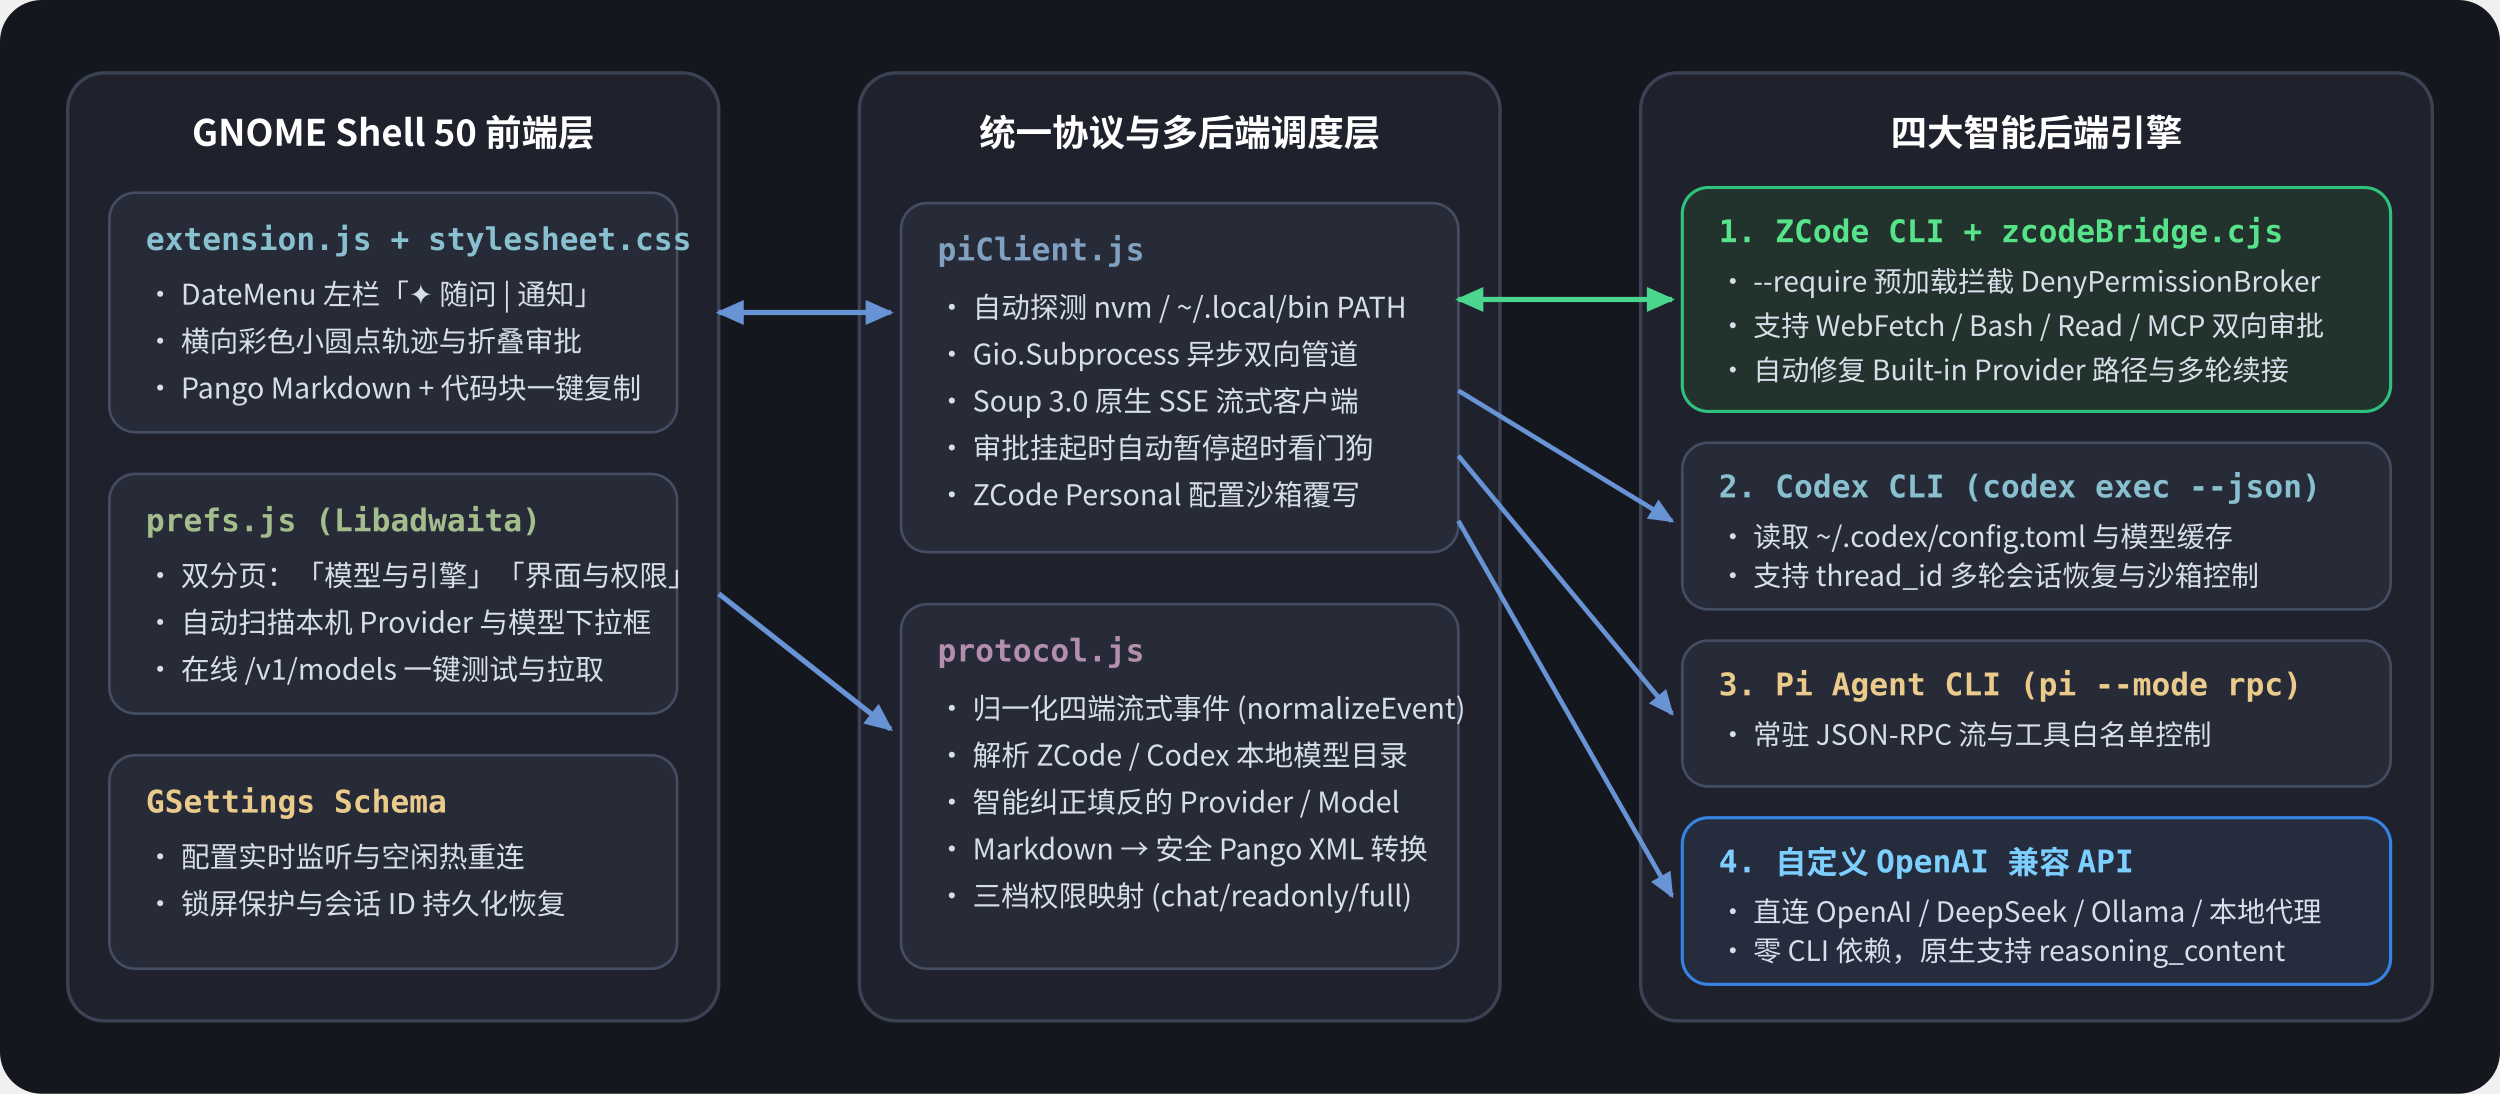
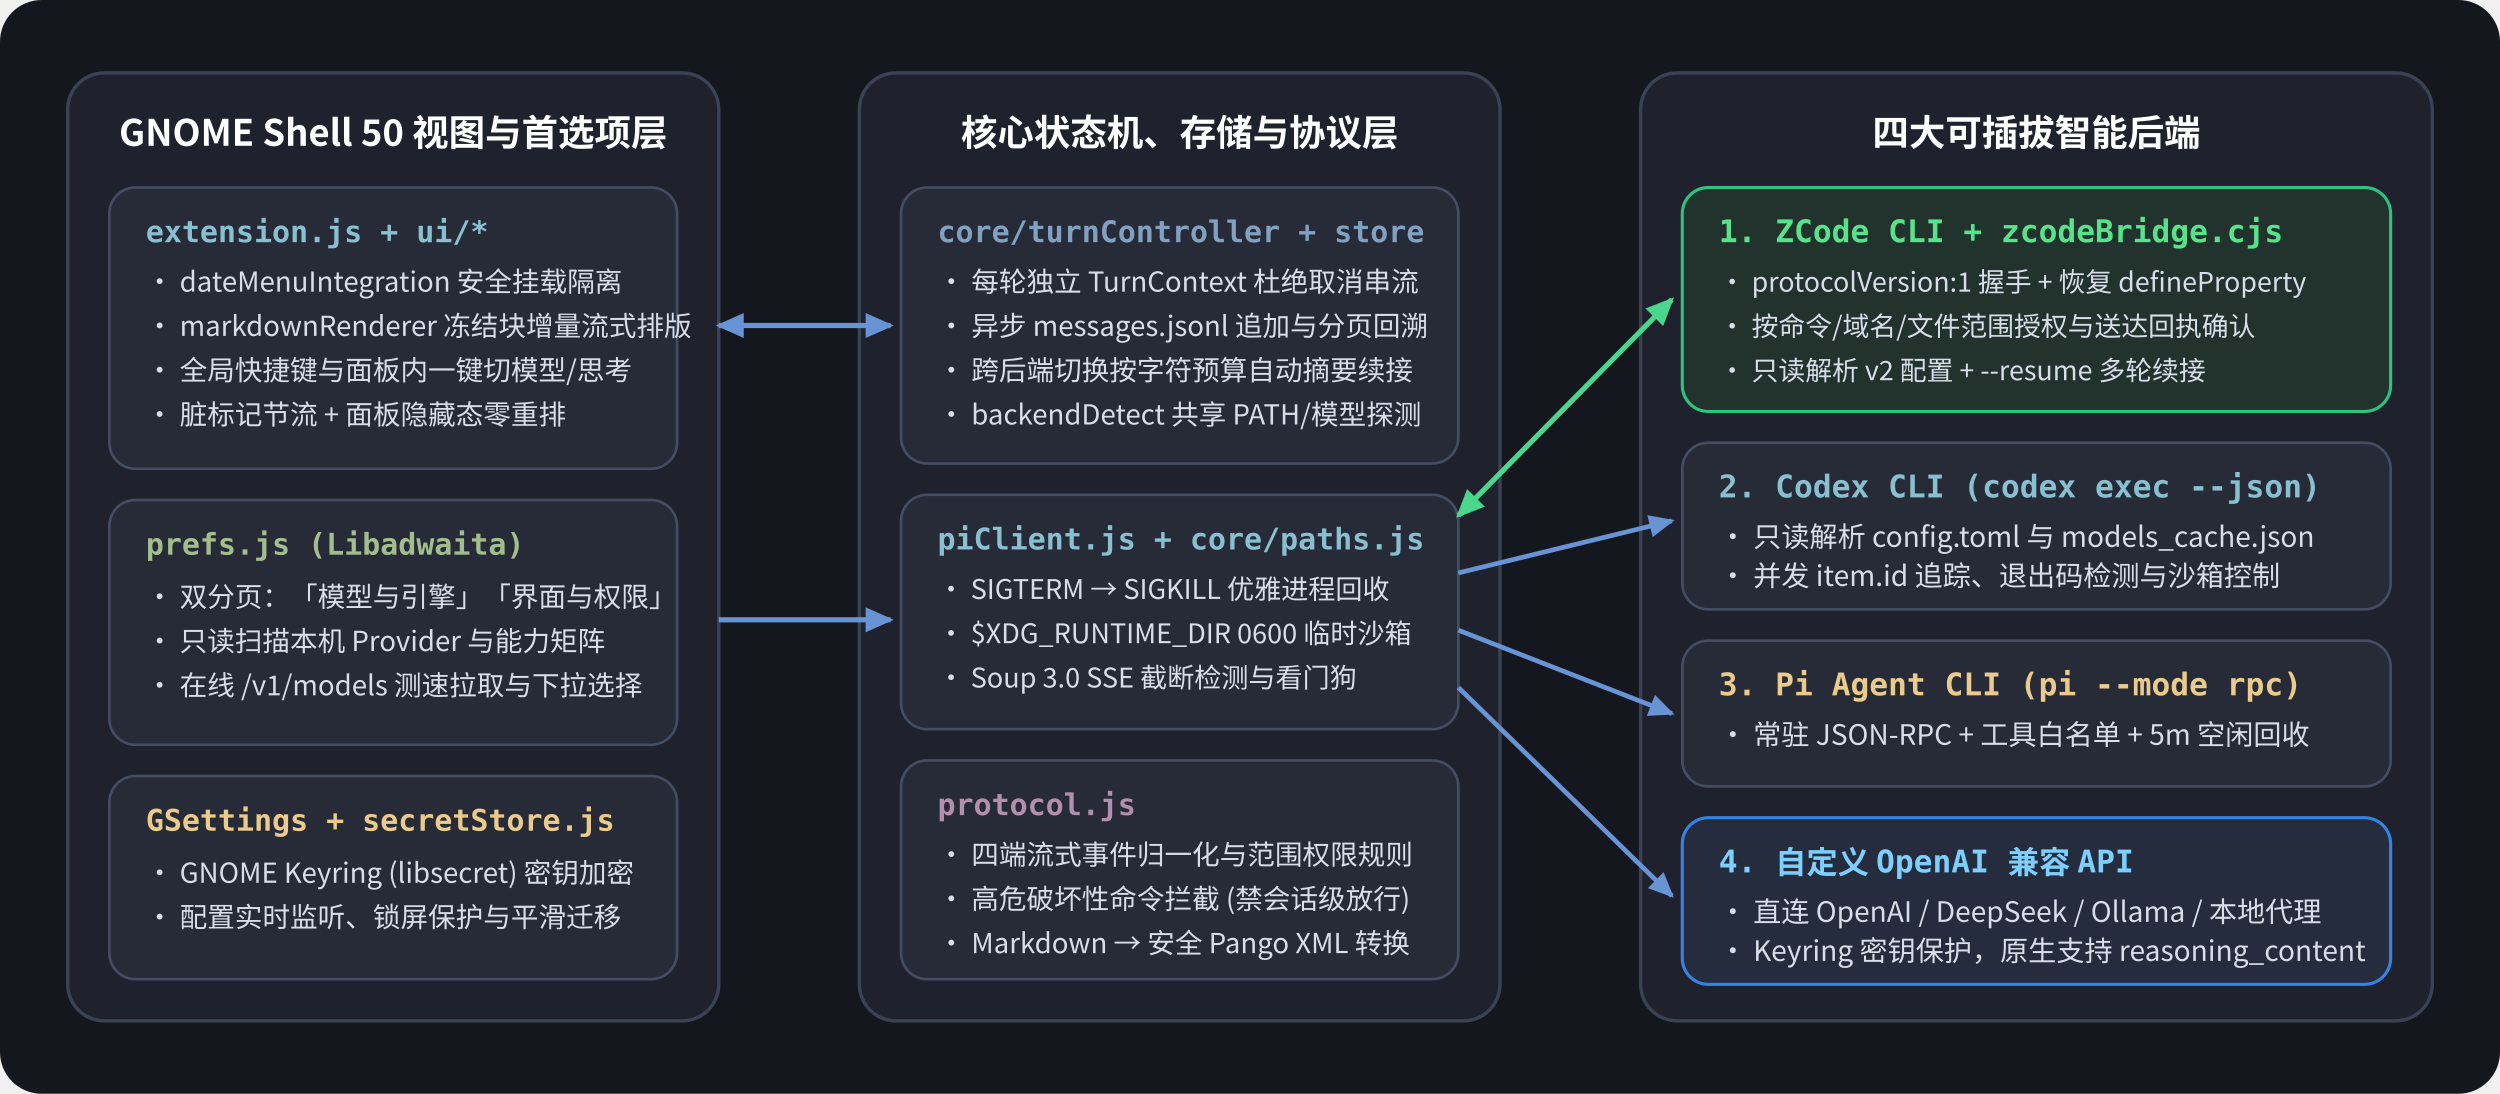
<svg xmlns="http://www.w3.org/2000/svg" viewBox="0 0 960 420" width="100%" height="100%">
  <defs>
    <marker id="arrow" viewBox="0 0 10 10" refX="8" refY="5" markerWidth="6" markerHeight="6" orient="auto-start-reverse">
      <path d="M 0 1 L 9 5 L 0 9 z" fill="#6893d4" />
    </marker>
    <marker id="arrowGreen" viewBox="0 0 10 10" refX="8" refY="5" markerWidth="6" markerHeight="6" orient="auto-start-reverse">
      <path d="M 0 1 L 9 5 L 0 9 z" fill="#4ad68d" />
    </marker>
  </defs>
  <rect width="960" height="420" rx="16" fill="#15171f" />
  <rect x="26" y="28" width="250" height="364" rx="14" fill="#1f222d" stroke="#3b4254" stroke-width="1.3" />
-   <text x="151" y="56" fill="#ffffff" font-family="Noto Sans CJK SC, sans-serif" font-size="14" font-weight="700" text-anchor="middle">GNOME Shell 50 前端层</text>
-   <rect x="42" y="74" width="218" height="92" rx="10" fill="#272b38" stroke="#454d63" stroke-width="1" />
-   <text x="56" y="96" fill="#88c0d0" font-family="JetBrains Mono, monospace" font-size="12" font-weight="700">extension.js + stylesheet.css</text>
-   <text x="56" y="117" fill="#d8dee9" font-family="Noto Sans CJK SC, sans-serif" font-size="11">• DateMenu 左栏「✦ 随问 | 通知」</text>
-   <text x="56" y="135" fill="#d8dee9" font-family="Noto Sans CJK SC, sans-serif" font-size="11">• 横向彩色小圆点轨迹与折叠审批</text>
-   <text x="56" y="153" fill="#d8dee9" font-family="Noto Sans CJK SC, sans-serif" font-size="11">• Pango Markdown + 代码块一键复制</text>
-   <rect x="42" y="182" width="218" height="92" rx="10" fill="#272b38" stroke="#454d63" stroke-width="1" />
-   <text x="56" y="204" fill="#a3be8c" font-family="JetBrains Mono, monospace" font-size="12" font-weight="700">prefs.js (Libadwaita)</text>
-   <text x="56" y="225" fill="#d8dee9" font-family="Noto Sans CJK SC, sans-serif" font-size="11">• 双分页：「模型与引擎」「界面与权限」</text>
-   <text x="56" y="243" fill="#d8dee9" font-family="Noto Sans CJK SC, sans-serif" font-size="11">• 自动扫描本机 Provider 与模型下拉框</text>
-   <text x="56" y="261" fill="#d8dee9" font-family="Noto Sans CJK SC, sans-serif" font-size="11">• 在线 /v1/models 一键测试与拉取</text>
-   <rect x="42" y="290" width="218" height="82" rx="10" fill="#272b38" stroke="#454d63" stroke-width="1" />
-   <text x="56" y="312" fill="#ebcb8b" font-family="JetBrains Mono, monospace" font-size="12" font-weight="700">GSettings Schema</text>
-   <text x="56" y="333" fill="#d8dee9" font-family="Noto Sans CJK SC, sans-serif" font-size="11">• 配置实时监听与空闲热重连</text>
-   <text x="56" y="351" fill="#d8dee9" font-family="Noto Sans CJK SC, sans-serif" font-size="11">• 锁屏保护与会话 ID 持久化恢复</text>
+   <text x="151" y="56" fill="#ffffff" font-family="Noto Sans CJK SC, sans-serif" font-size="14" font-weight="700" text-anchor="middle">GNOME Shell 50 视图与首选项层</text>
+   <rect x="42" y="72" width="218" height="108" rx="10" fill="#272b38" stroke="#454d63" stroke-width="1" />
+   <text x="56" y="93" fill="#88c0d0" font-family="JetBrains Mono, monospace" font-size="11.5" font-weight="700">extension.js + ui/*</text>
+   <text x="56" y="112" fill="#d8dee9" font-family="Noto Sans CJK SC, sans-serif" font-size="10.6">• dateMenuIntegration 安全挂载隔离</text>
+   <text x="56" y="129" fill="#d8dee9" font-family="Noto Sans CJK SC, sans-serif" font-size="10.6">• markdownRenderer 冻结块增量流式排版</text>
+   <text x="56" y="146" fill="#d8dee9" font-family="Noto Sans CJK SC, sans-serif" font-size="10.6">• 全局快捷键与面板内一键切模型/思考</text>
+   <text x="56" y="163" fill="#d8dee9" font-family="Noto Sans CJK SC, sans-serif" font-size="10.6">• 脏标记节流 + 面板隐藏态零重排</text>
+   <rect x="42" y="192" width="218" height="94" rx="10" fill="#272b38" stroke="#454d63" stroke-width="1" />
+   <text x="56" y="213" fill="#a3be8c" font-family="JetBrains Mono, monospace" font-size="11.5" font-weight="700">prefs.js (Libadwaita)</text>
+   <text x="56" y="233" fill="#d8dee9" font-family="Noto Sans CJK SC, sans-serif" font-size="10.6">• 双分页：「模型与引擎」「界面与权限」</text>
+   <text x="56" y="250" fill="#d8dee9" font-family="Noto Sans CJK SC, sans-serif" font-size="10.6">• 只读扫描本机 Provider 与能力矩阵</text>
+   <text x="56" y="267" fill="#d8dee9" font-family="Noto Sans CJK SC, sans-serif" font-size="10.6">• 在线 /v1/models 测速拉取与下拉选择</text>
+   <rect x="42" y="298" width="218" height="78" rx="10" fill="#272b38" stroke="#454d63" stroke-width="1" />
+   <text x="56" y="319" fill="#ebcb8b" font-family="JetBrains Mono, monospace" font-size="11.5" font-weight="700">GSettings + secretStore.js</text>
+   <text x="56" y="339" fill="#d8dee9" font-family="Noto Sans CJK SC, sans-serif" font-size="10.6">• GNOME Keyring (libsecret) 密钥加密</text>
+   <text x="56" y="356" fill="#d8dee9" font-family="Noto Sans CJK SC, sans-serif" font-size="10.6">• 配置实时监听、锁屏保护与平滑迁移</text>
  <rect x="330" y="28" width="246" height="364" rx="14" fill="#1f222d" stroke="#3b4254" stroke-width="1.3" />
-   <text x="453" y="56" fill="#ffffff" font-family="Noto Sans CJK SC, sans-serif" font-size="14" font-weight="700" text-anchor="middle">统一协议与多后端调度层</text>
-   <rect x="346" y="78" width="214" height="134" rx="10" fill="#272b38" stroke="#454d63" stroke-width="1" />
-   <text x="360" y="100" fill="#81a1c1" font-family="JetBrains Mono, monospace" font-size="12" font-weight="700">piClient.js</text>
-   <text x="360" y="122" fill="#d8dee9" font-family="Noto Sans CJK SC, sans-serif" font-size="11">• 自动探测 nvm / ~/.local/bin PATH</text>
-   <text x="360" y="140" fill="#d8dee9" font-family="Noto Sans CJK SC, sans-serif" font-size="11">• Gio.Subprocess 异步双向管道</text>
-   <text x="360" y="158" fill="#d8dee9" font-family="Noto Sans CJK SC, sans-serif" font-size="11">• Soup 3.0 原生 SSE 流式客户端</text>
-   <text x="360" y="176" fill="#d8dee9" font-family="Noto Sans CJK SC, sans-serif" font-size="11">• 审批挂起时自动暂停超时看门狗</text>
-   <text x="360" y="194" fill="#d8dee9" font-family="Noto Sans CJK SC, sans-serif" font-size="11">• ZCode Personal 配置沙箱覆写</text>
-   <rect x="346" y="232" width="214" height="140" rx="10" fill="#272b38" stroke="#454d63" stroke-width="1" />
-   <text x="360" y="254" fill="#b48ead" font-family="JetBrains Mono, monospace" font-size="12" font-weight="700">protocol.js</text>
-   <text x="360" y="276" fill="#d8dee9" font-family="Noto Sans CJK SC, sans-serif" font-size="11">• 归一化四端流式事件 (normalizeEvent)</text>
-   <text x="360" y="294" fill="#d8dee9" font-family="Noto Sans CJK SC, sans-serif" font-size="11">• 解析 ZCode / Codex 本地模型目录</text>
-   <text x="360" y="312" fill="#d8dee9" font-family="Noto Sans CJK SC, sans-serif" font-size="11">• 智能纠正填反的 Provider / Model</text>
-   <text x="360" y="330" fill="#d8dee9" font-family="Noto Sans CJK SC, sans-serif" font-size="11">• Markdown → 安全 Pango XML 转换</text>
-   <text x="360" y="348" fill="#d8dee9" font-family="Noto Sans CJK SC, sans-serif" font-size="11">• 三档权限映射 (chat/readonly/full)</text>
+   <text x="453" y="56" fill="#ffffff" font-family="Noto Sans CJK SC, sans-serif" font-size="14" font-weight="700" text-anchor="middle">核心状态机、存储与协议层</text>
+   <rect x="346" y="72" width="214" height="106" rx="10" fill="#272b38" stroke="#454d63" stroke-width="1" />
+   <text x="360" y="93" fill="#81a1c1" font-family="JetBrains Mono, monospace" font-size="11.5" font-weight="700">core/turnController + store</text>
+   <text x="360" y="112" fill="#d8dee9" font-family="Noto Sans CJK SC, sans-serif" font-size="10.6">• 每轮独立 TurnContext 杜绝取消串流</text>
+   <text x="360" y="129" fill="#d8dee9" font-family="Noto Sans CJK SC, sans-serif" font-size="10.6">• 异步 messages.jsonl 追加与分页回溯</text>
+   <text x="360" y="146" fill="#d8dee9" font-family="Noto Sans CJK SC, sans-serif" font-size="10.6">• 跨后端切换按字符预算自动摘要续接</text>
+   <text x="360" y="163" fill="#d8dee9" font-family="Noto Sans CJK SC, sans-serif" font-size="10.6">• backendDetect 共享 PATH/模型探测</text>
+   <rect x="346" y="190" width="214" height="90" rx="10" fill="#272b38" stroke="#454d63" stroke-width="1" />
+   <text x="360" y="211" fill="#88c0d0" font-family="JetBrains Mono, monospace" font-size="11.5" font-weight="700">piClient.js + core/paths.js</text>
+   <text x="360" y="230" fill="#d8dee9" font-family="Noto Sans CJK SC, sans-serif" font-size="10.4">• SIGTERM → SIGKILL 优雅进程回收</text>
+   <text x="360" y="247" fill="#d8dee9" font-family="Noto Sans CJK SC, sans-serif" font-size="10.4">• $XDG_RUNTIME_DIR 0600 临时沙箱</text>
+   <text x="360" y="264" fill="#d8dee9" font-family="Noto Sans CJK SC, sans-serif" font-size="10.4">• Soup 3.0 SSE 截断检测与看门狗</text>
+   <rect x="346" y="292" width="214" height="84" rx="10" fill="#272b38" stroke="#454d63" stroke-width="1" />
+   <text x="360" y="313" fill="#b48ead" font-family="JetBrains Mono, monospace" font-size="11.5" font-weight="700">protocol.js</text>
+   <text x="360" y="332" fill="#d8dee9" font-family="Noto Sans CJK SC, sans-serif" font-size="10.6">• 四端流式事件归一化与范围权限规则</text>
+   <text x="360" y="349" fill="#d8dee9" font-family="Noto Sans CJK SC, sans-serif" font-size="10.6">• 高危破坏性命令拦截 (禁会话级放行)</text>
+   <text x="360" y="366" fill="#d8dee9" font-family="Noto Sans CJK SC, sans-serif" font-size="10.6">• Markdown → 安全 Pango XML 转换</text>
  <rect x="630" y="28" width="304" height="364" rx="14" fill="#1f222d" stroke="#3b4254" stroke-width="1.3" />
-   <text x="782" y="56" fill="#ffffff" font-family="Noto Sans CJK SC, sans-serif" font-size="14" font-weight="700" text-anchor="middle">四大智能后端引擎</text>
+   <text x="782" y="56" fill="#ffffff" font-family="Noto Sans CJK SC, sans-serif" font-size="14" font-weight="700" text-anchor="middle">四大可插拔智能后端</text>
  <rect x="646" y="72" width="272" height="86" rx="10" fill="#22322c" stroke="#2ec27e" stroke-width="1.2" />
  <text x="660" y="93" fill="#57e389" font-family="JetBrains Mono, monospace" font-size="12" font-weight="700">1. ZCode CLI + zcodeBridge.cjs</text>
-   <text x="660" y="112" fill="#d8dee9" font-family="Noto Sans CJK SC, sans-serif" font-size="10.8">• --require 预加载拦截 DenyPermissionBroker</text>
-   <text x="660" y="129" fill="#d8dee9" font-family="Noto Sans CJK SC, sans-serif" font-size="10.8">• 支持 WebFetch / Bash / Read / MCP 双向审批</text>
-   <text x="660" y="146" fill="#d8dee9" font-family="Noto Sans CJK SC, sans-serif" font-size="10.8">• 自动修复 Built-in Provider 路径与多轮续接</text>
+   <text x="660" y="112" fill="#d8dee9" font-family="Noto Sans CJK SC, sans-serif" font-size="10.3">• protocolVersion:1 握手 + 恢复 defineProperty</text>
+   <text x="660" y="129" fill="#d8dee9" font-family="Noto Sans CJK SC, sans-serif" font-size="10.3">• 按命令/域名/文件范围授权与送达回执确认</text>
+   <text x="660" y="146" fill="#d8dee9" font-family="Noto Sans CJK SC, sans-serif" font-size="10.3">• 只读解析 v2 配置 + --resume 多轮续接</text>
  <rect x="646" y="170" width="272" height="64" rx="10" fill="#272b38" stroke="#454d63" stroke-width="1" />
  <text x="660" y="191" fill="#88c0d0" font-family="JetBrains Mono, monospace" font-size="12" font-weight="700">2. Codex CLI (codex exec --json)</text>
-   <text x="660" y="210" fill="#d8dee9" font-family="Noto Sans CJK SC, sans-serif" font-size="10.8">• 读取 ~/.codex/config.toml 与模型缓存</text>
-   <text x="660" y="225" fill="#d8dee9" font-family="Noto Sans CJK SC, sans-serif" font-size="10.8">• 支持 thread_id 多轮会话恢复与沙箱控制</text>
+   <text x="660" y="210" fill="#d8dee9" font-family="Noto Sans CJK SC, sans-serif" font-size="10.8">• 只读解析 config.toml 与 models_cache.json</text>
+   <text x="660" y="225" fill="#d8dee9" font-family="Noto Sans CJK SC, sans-serif" font-size="10.8">• 并发 item.id 追踪、退出码检测与沙箱控制</text>
  <rect x="646" y="246" width="272" height="56" rx="10" fill="#272b38" stroke="#454d63" stroke-width="1" />
  <text x="660" y="267" fill="#ebcb8b" font-family="JetBrains Mono, monospace" font-size="12" font-weight="700">3. Pi Agent CLI (pi --mode rpc)</text>
-   <text x="660" y="286" fill="#d8dee9" font-family="Noto Sans CJK SC, sans-serif" font-size="10.8">• 常驻 JSON-RPC 流与工具白名单控制</text>
+   <text x="660" y="286" fill="#d8dee9" font-family="Noto Sans CJK SC, sans-serif" font-size="10.8">• 常驻 JSON-RPC + 工具白名单 + 5m 空闲回收</text>
  <rect x="646" y="314" width="272" height="64" rx="10" fill="#252c3d" stroke="#3584e4" stroke-width="1.2" />
  <text x="660" y="335" fill="#7dcfff" font-family="JetBrains Mono, monospace" font-size="12" font-weight="700">4. 自定义 OpenAI 兼容 API</text>
  <text x="660" y="354" fill="#d8dee9" font-family="Noto Sans CJK SC, sans-serif" font-size="10.8">• 直连 OpenAI / DeepSeek / Ollama / 本地代理</text>
-   <text x="660" y="369" fill="#d8dee9" font-family="Noto Sans CJK SC, sans-serif" font-size="10.8">• 零 CLI 依赖，原生支持 reasoning_content</text>
-   <line x1="276" y1="120" x2="342" y2="120" stroke="#6893d4" stroke-width="2" marker-end="url(#arrow)" marker-start="url(#arrow)" />
-   <line x1="276" y1="228" x2="342" y2="280" stroke="#6893d4" stroke-width="2" marker-end="url(#arrow)" />
-   <line x1="560" y1="115" x2="642" y2="115" stroke="#4ad68d" stroke-width="2" marker-end="url(#arrowGreen)" marker-start="url(#arrowGreen)" />
-   <line x1="560" y1="150" x2="642" y2="200" stroke="#6893d4" stroke-width="1.8" marker-end="url(#arrow)" />
-   <line x1="560" y1="175" x2="642" y2="274" stroke="#6893d4" stroke-width="1.8" marker-end="url(#arrow)" />
-   <line x1="560" y1="200" x2="642" y2="344" stroke="#6893d4" stroke-width="1.8" marker-end="url(#arrow)" />
+   <text x="660" y="369" fill="#d8dee9" font-family="Noto Sans CJK SC, sans-serif" font-size="10.8">• Keyring 密钥保护，原生支持 reasoning_content</text>
+   <line x1="276" y1="125" x2="342" y2="125" stroke="#6893d4" stroke-width="2" marker-end="url(#arrow)" marker-start="url(#arrow)" />
+   <line x1="276" y1="238" x2="342" y2="238" stroke="#6893d4" stroke-width="2" marker-end="url(#arrow)" />
+   <line x1="560" y1="198" x2="642" y2="115" stroke="#4ad68d" stroke-width="2" marker-end="url(#arrowGreen)" marker-start="url(#arrowGreen)" />
+   <line x1="560" y1="220" x2="642" y2="200" stroke="#6893d4" stroke-width="1.8" marker-end="url(#arrow)" />
+   <line x1="560" y1="242" x2="642" y2="274" stroke="#6893d4" stroke-width="1.8" marker-end="url(#arrow)" />
+   <line x1="560" y1="264" x2="642" y2="344" stroke="#6893d4" stroke-width="1.8" marker-end="url(#arrow)" />
</svg>
